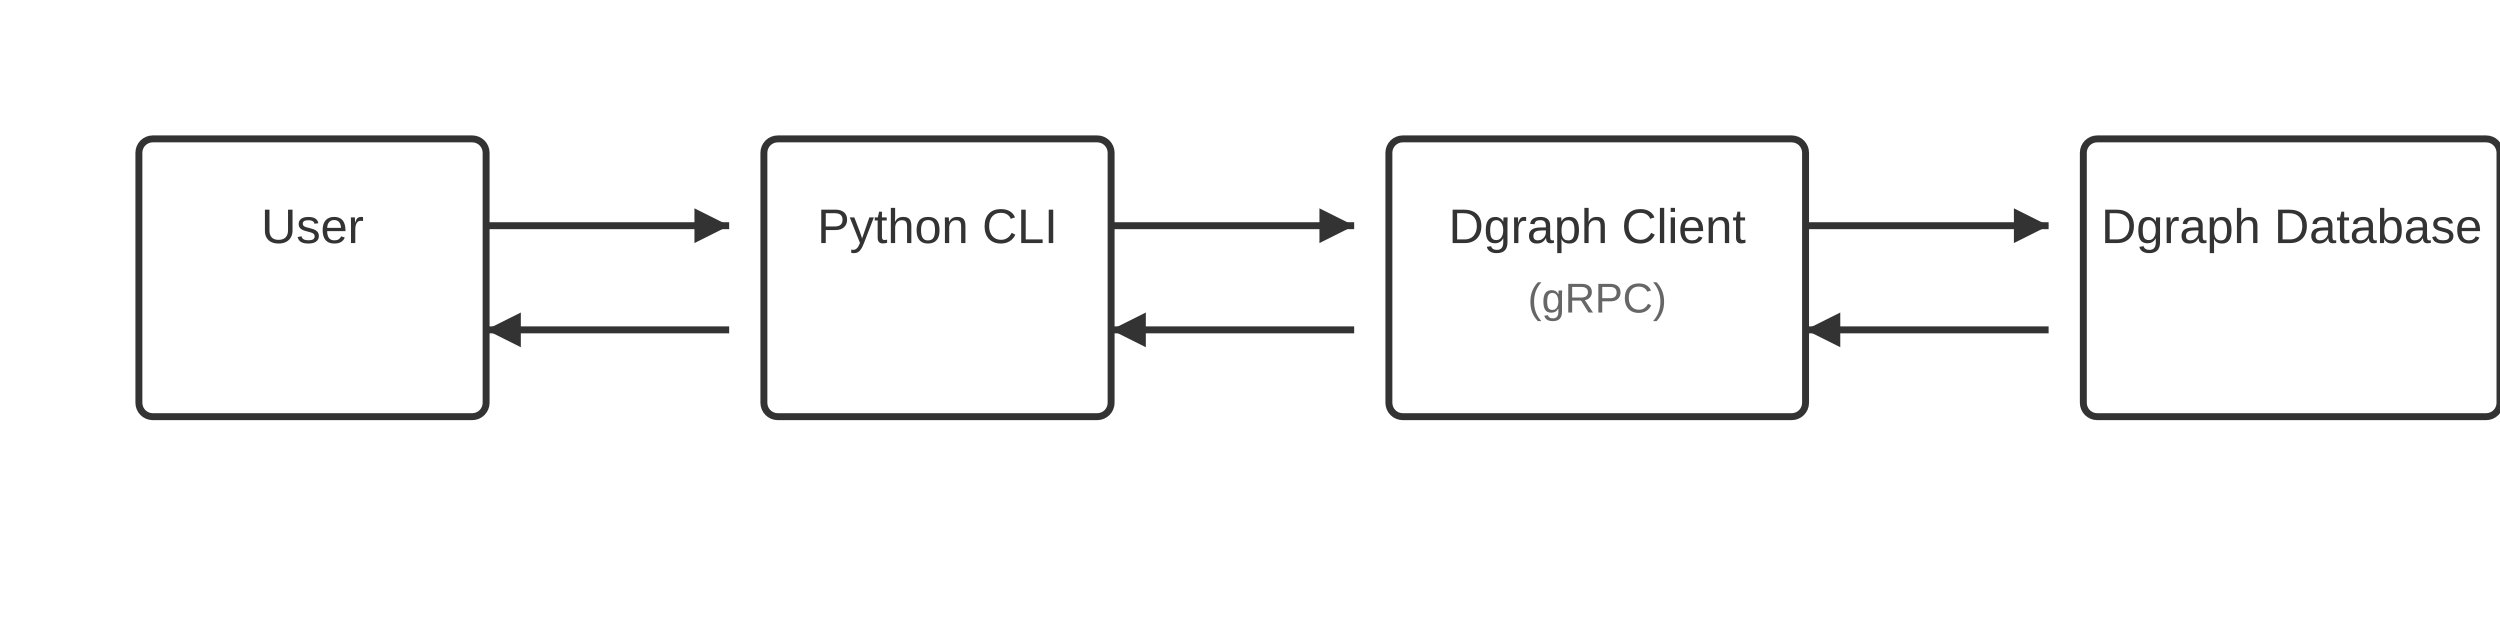
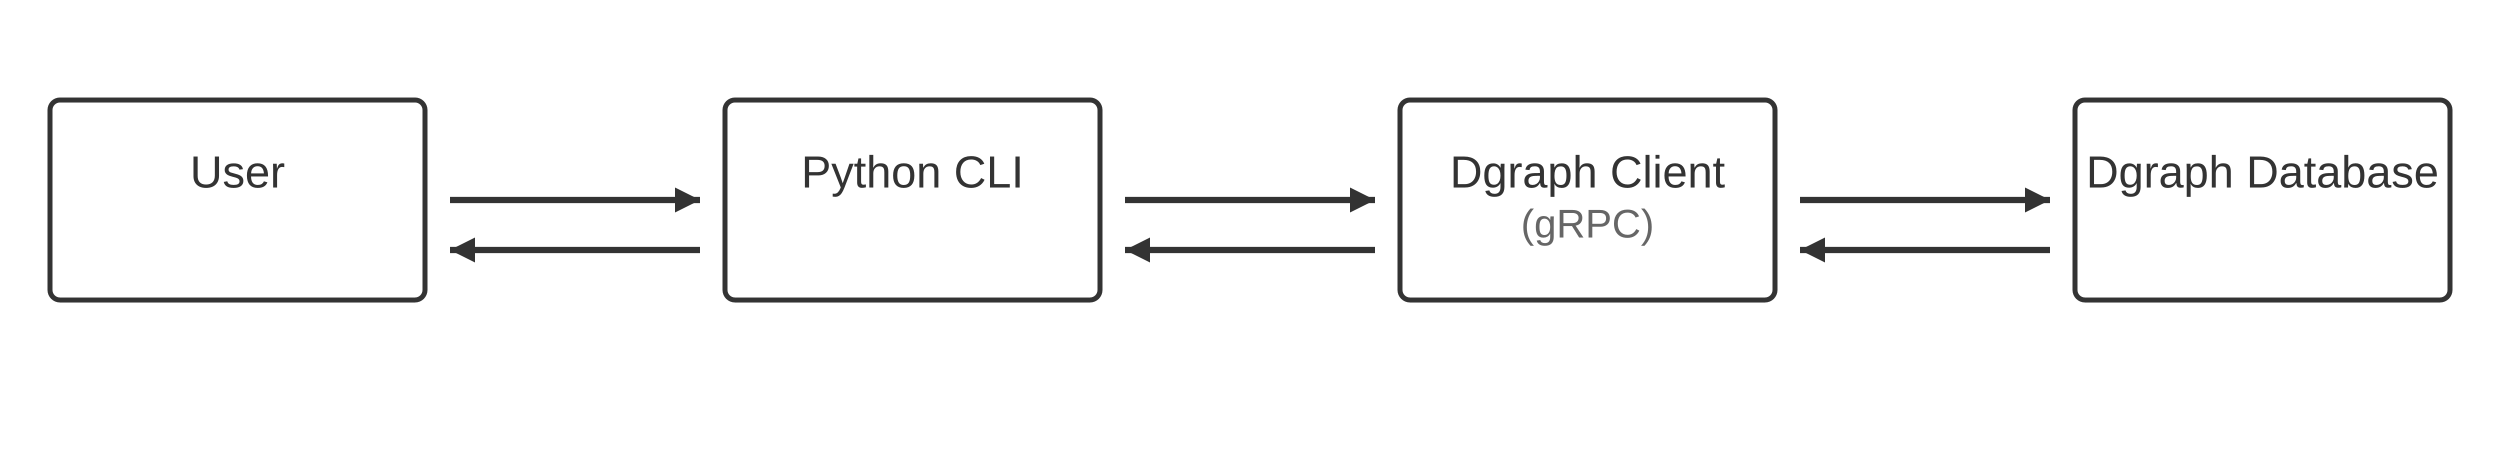
- <svg xmlns="http://www.w3.org/2000/svg" viewBox="0 0 720 180">
-   <rect width="720" height="180" fill="white" />
-   <rect x="40" y="40" width="100" height="80" rx="4" ry="4" fill="white" stroke="#333" stroke-width="2" />
-   <text x="90" y="70" font-family="Arial" font-size="14" text-anchor="middle" fill="#333">User</text>
-   <rect x="220" y="40" width="100" height="80" rx="4" ry="4" fill="white" stroke="#333" stroke-width="2" />
-   <text x="270" y="70" font-family="Arial" font-size="14" text-anchor="middle" fill="#333">Python CLI</text>
-   <rect x="400" y="40" width="120" height="80" rx="4" ry="4" fill="white" stroke="#333" stroke-width="2" />
-   <text x="460" y="70" font-family="Arial" font-size="14" text-anchor="middle" fill="#333">Dgraph Client</text>
-   <text x="460" y="90" font-family="Arial" font-size="12" text-anchor="middle" fill="#666">(gRPC)</text>
-   <rect x="600" y="40" width="120" height="80" rx="4" ry="4" fill="white" stroke="#333" stroke-width="2" />
-   <text x="660" y="70" font-family="Arial" font-size="14" text-anchor="middle" fill="#333">Dgraph Database</text>
-   <line x1="140" y1="65" x2="210" y2="65" stroke="#333" stroke-width="2" />
-   <polygon points="210,65 200,60 200,70" fill="#333" />
-   <line x1="320" y1="65" x2="390" y2="65" stroke="#333" stroke-width="2" />
-   <polygon points="390,65 380,60 380,70" fill="#333" />
-   <line x1="520" y1="65" x2="590" y2="65" stroke="#333" stroke-width="2" />
-   <polygon points="590,65 580,60 580,70" fill="#333" />
-   <line x1="210" y1="95" x2="140" y2="95" stroke="#333" stroke-width="2" />
-   <polygon points="140,95 150,100 150,90" fill="#333" />
-   <line x1="390" y1="95" x2="320" y2="95" stroke="#333" stroke-width="2" />
-   <polygon points="320,95 330,100 330,90" fill="#333" />
-   <line x1="590" y1="95" x2="520" y2="95" stroke="#333" stroke-width="2" />
-   <polygon points="520,95 530,100 530,90" fill="#333" />
+ <svg xmlns="http://www.w3.org/2000/svg" width="100%" height="180" viewBox="0 0 1000 180">
+   <rect width="100%" height="180" fill="white" />
+   <rect x="20" y="40" width="150" height="80" rx="4" ry="4" fill="white" stroke="#333" stroke-width="2" />
+   <text x="95" y="75" font-family="Arial" font-size="18" text-anchor="middle" fill="#333">User</text>
+   <rect x="290" y="40" width="150" height="80" rx="4" ry="4" fill="white" stroke="#333" stroke-width="2" />
+   <text x="365" y="75" font-family="Arial" font-size="18" text-anchor="middle" fill="#333">Python CLI</text>
+   <rect x="560" y="40" width="150" height="80" rx="4" ry="4" fill="white" stroke="#333" stroke-width="2" />
+   <text x="635" y="75" font-family="Arial" font-size="18" text-anchor="middle" fill="#333">Dgraph Client</text>
+   <text x="635" y="95" font-family="Arial" font-size="16" text-anchor="middle" fill="#666">(gRPC)</text>
+   <rect x="830" y="40" width="150" height="80" rx="4" ry="4" fill="white" stroke="#333" stroke-width="2" />
+   <text x="905" y="75" font-family="Arial" font-size="18" text-anchor="middle" fill="#333">Dgraph Database</text>
+   <line x1="180" y1="80" x2="280" y2="80" stroke="#333" stroke-width="2.5" />
+   <polygon points="280,80 270,75 270,85" fill="#333" />
+   <line x1="450" y1="80" x2="550" y2="80" stroke="#333" stroke-width="2.5" />
+   <polygon points="550,80 540,75 540,85" fill="#333" />
+   <line x1="720" y1="80" x2="820" y2="80" stroke="#333" stroke-width="2.5" />
+   <polygon points="820,80 810,75 810,85" fill="#333" />
+   <line x1="280" y1="100" x2="180" y2="100" stroke="#333" stroke-width="2.5" />
+   <polygon points="180,100 190,105 190,95" fill="#333" />
+   <line x1="550" y1="100" x2="450" y2="100" stroke="#333" stroke-width="2.5" />
+   <polygon points="450,100 460,105 460,95" fill="#333" />
+   <line x1="820" y1="100" x2="720" y2="100" stroke="#333" stroke-width="2.5" />
+   <polygon points="720,100 730,105 730,95" fill="#333" />
</svg>
